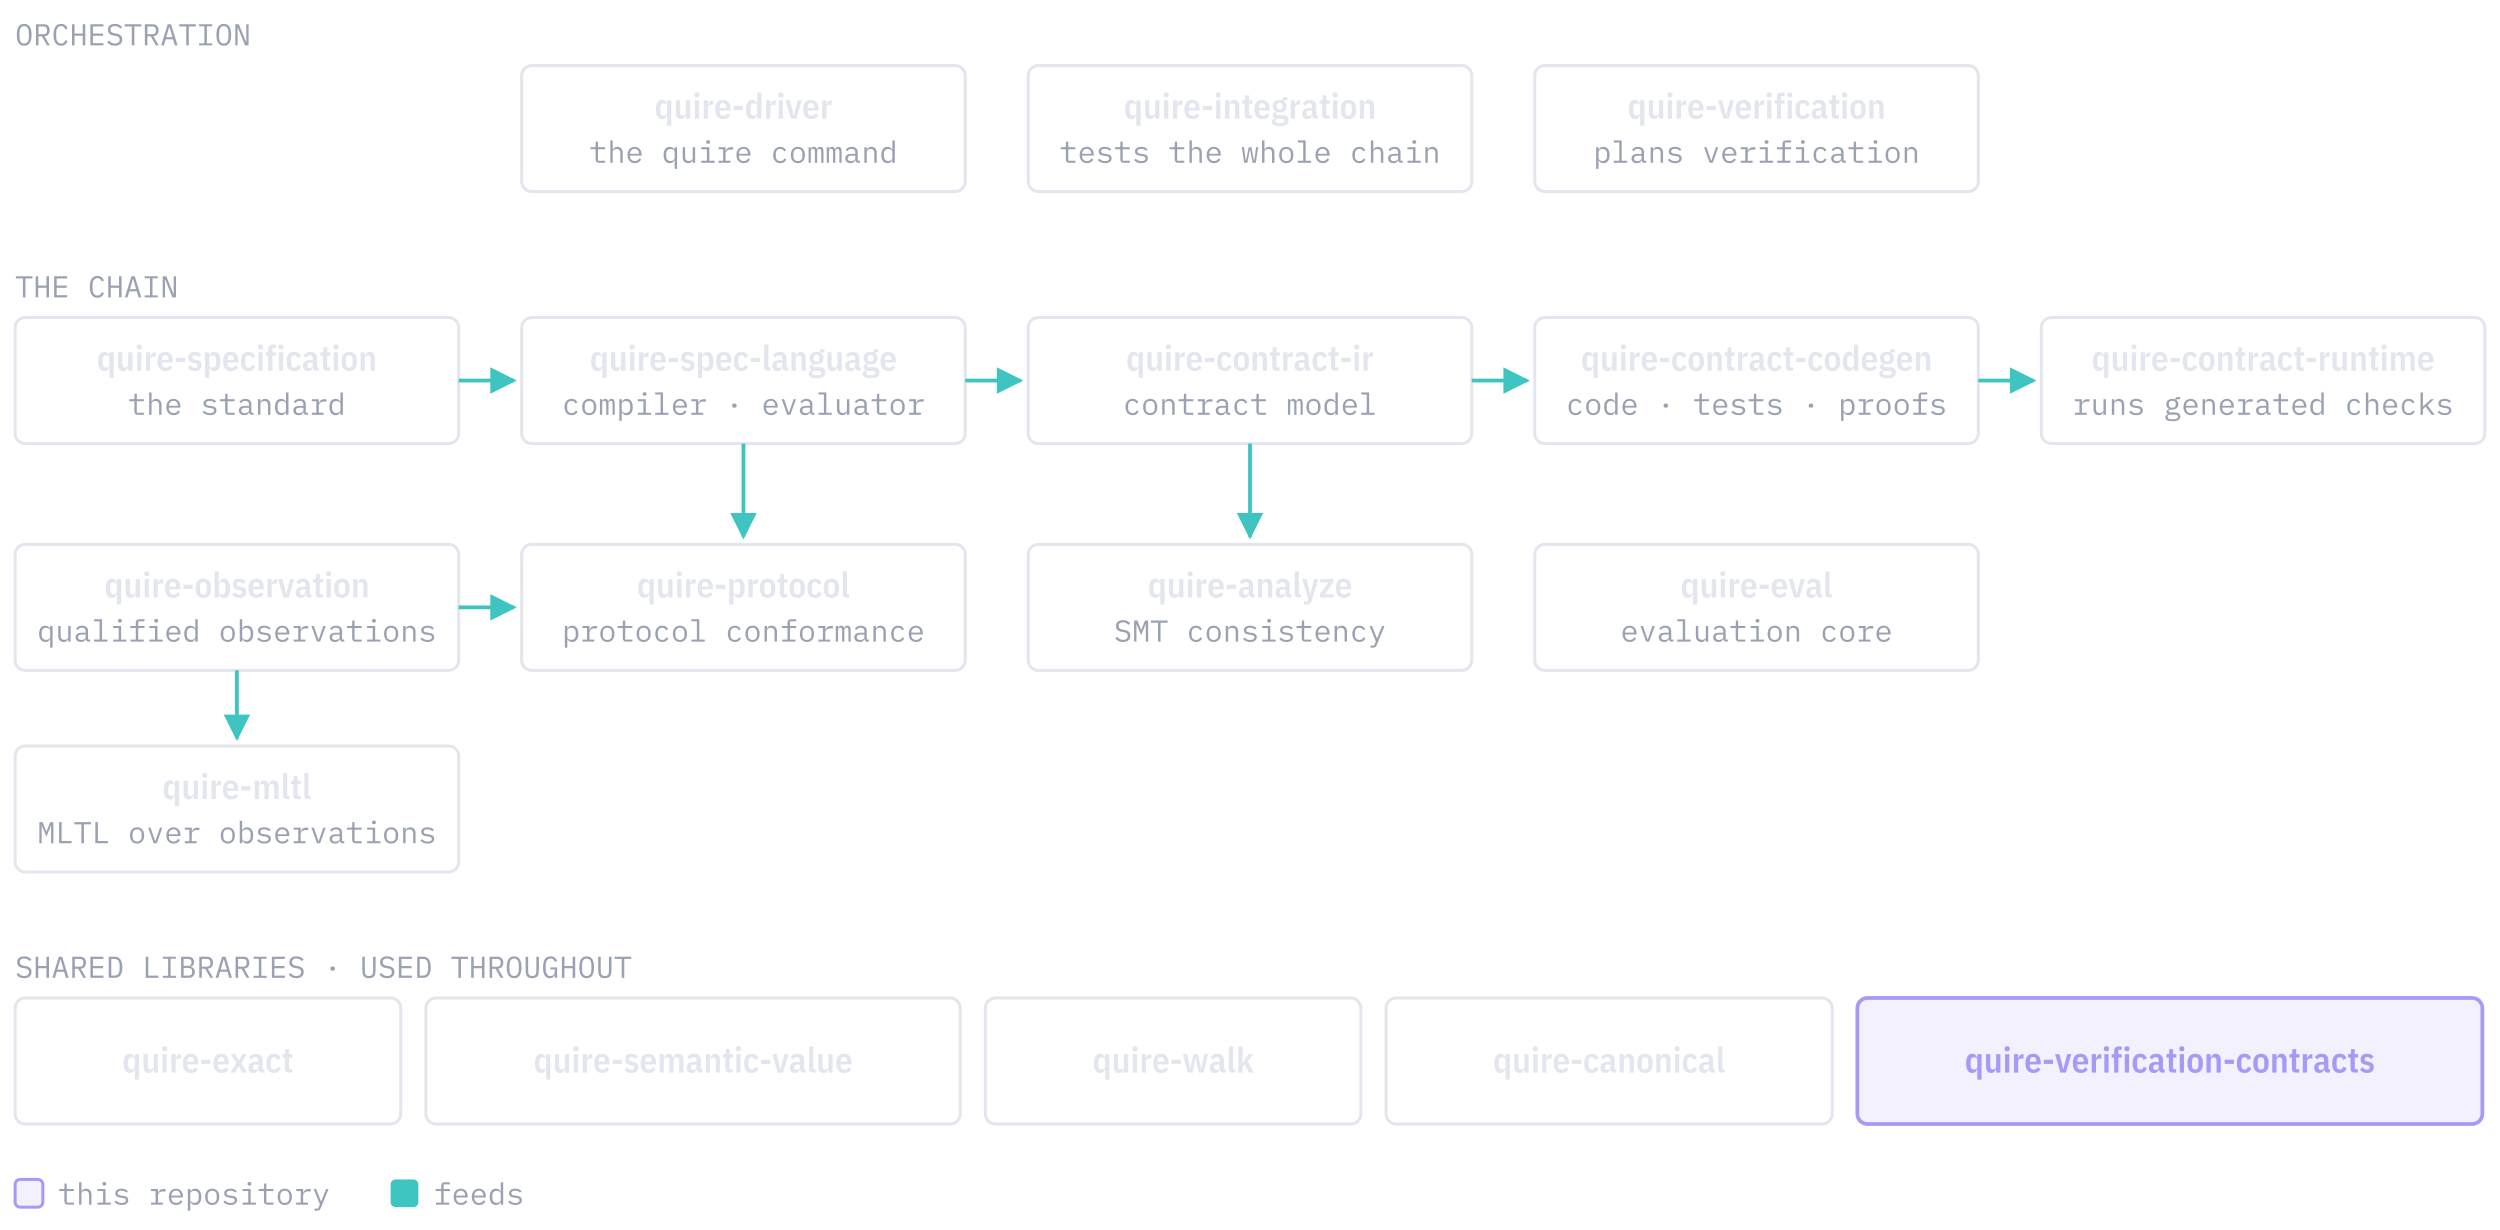
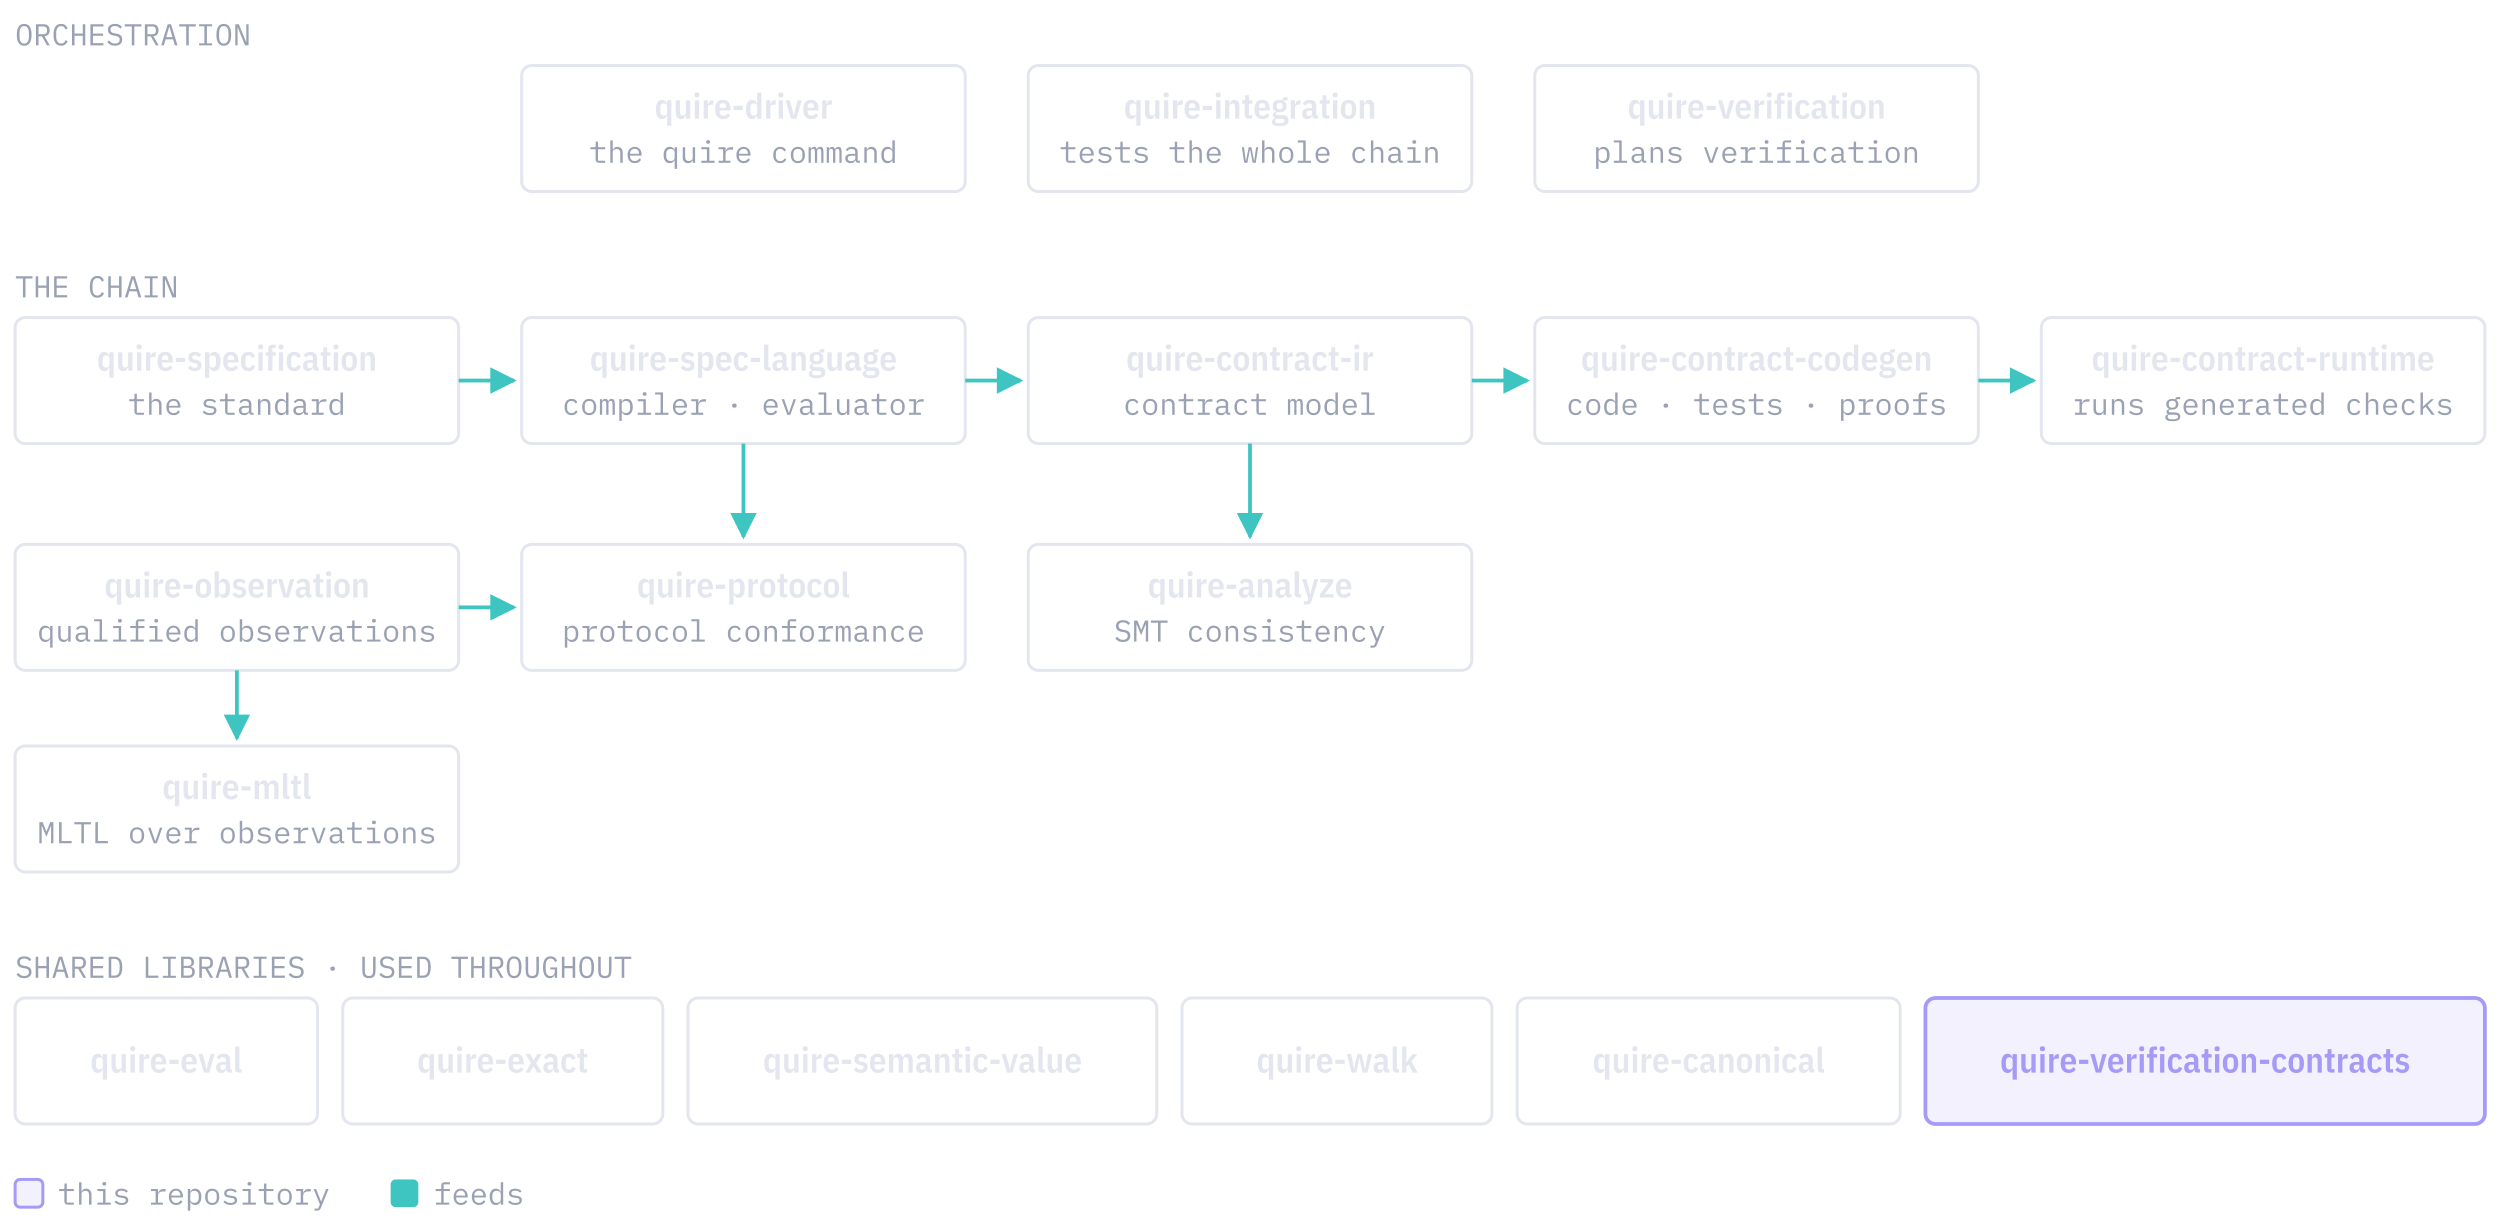
- <svg xmlns="http://www.w3.org/2000/svg" width="992" height="488" viewBox="-6 -6 992 488" role="img" aria-label="The Quire repositories. The main chain runs from the standard, quire-specification, to the compiler, quire-spec-language, then quire-contract-ir, quire-contract-codegen and quire-contract-runtime. quire-spec-language also feeds quire-protocol, and quire-contract-ir feeds quire-analyze. quire-observation feeds quire-protocol and quire-mltl. quire-eval is the evaluation core. Above the chain, quire-driver runs it, quire-integration tests it and quire-verification plans verification. Below it, shared libraries used throughout: quire-exact, quire-semantic-value, quire-walk, quire-canonical and quire-verification-contracts.">
+ <svg xmlns="http://www.w3.org/2000/svg" width="992" height="488" viewBox="-6 -6 992 488" role="img" aria-label="The Quire repositories. The main chain runs from the standard, quire-specification, to the compiler, quire-spec-language, then quire-contract-ir, quire-contract-codegen and quire-contract-runtime. quire-spec-language also feeds quire-protocol, and quire-contract-ir feeds quire-analyze. quire-observation feeds quire-protocol and quire-mltl. Above the chain, quire-driver runs it, quire-integration tests it and quire-verification plans verification. Below it, shared libraries used throughout: quire-eval, quire-exact, quire-semantic-value, quire-walk, quire-canonical and quire-verification-contracts.">
  <defs>
    <path id="mono_A" d="M481 0 422 199H177L118 0H31L245 698H356L570 0ZM304 609H295L197 272H402Z" />
    <path id="mono_B" d="M88 698H325Q415 698 466 649Q517 600 517 518Q517 455 486 419Q456 383 408 368V365Q467 351 505 312Q543 274 543 201Q543 159 529 122Q515 85 490 58Q464 31 430 16Q395 0 355 0H88ZM330 73Q388 73 421 99Q454 125 454 179V220Q454 273 421 300Q388 326 330 326H172V73ZM316 395Q369 395 399 418Q429 442 429 490V529Q429 577 399 601Q369 625 316 625H172V395Z" />
    <path id="mono_C" d="M323 -12Q195 -12 132 81Q70 174 70 349Q70 524 132 617Q195 710 323 710Q371 710 406 697Q441 684 466 662Q491 640 508 612Q525 585 538 557L466 524Q457 547 445 568Q433 588 416 604Q400 619 378 628Q355 637 323 637Q240 637 200 574Q159 511 159 406V292Q159 187 200 124Q240 61 323 61Q355 61 378 70Q400 79 416 94Q433 110 445 130Q457 151 466 174L538 141Q525 112 508 85Q491 58 466 36Q441 14 406 1Q371 -12 323 -12Z" />
    <path id="mono_D" d="M95 698H290Q418 698 481 610Q544 522 544 349Q544 176 481 88Q418 0 290 0H95ZM286 73Q370 73 412 131Q455 189 455 295V403Q455 509 412 567Q370 625 286 625H179V73Z" />
    <path id="mono_E" d="M90 0V698H520V625H174V390H508V317H174V73H520V0Z" />
    <path id="mono_G" d="M444 93H439Q430 73 418 54Q406 35 388 20Q369 6 343 -3Q317 -12 281 -12Q167 -12 112 80Q56 172 56 344Q56 524 117 617Q178 710 305 710Q354 710 390 697Q426 684 452 662Q477 640 494 612Q511 585 522 557L450 524Q441 547 430 568Q418 588 402 604Q385 619 362 628Q339 637 308 637Q224 637 184 574Q145 511 145 406V298Q145 245 153 202Q161 158 180 126Q198 94 228 76Q257 59 300 59Q368 59 406 100Q444 141 444 206V278H297V345H522V0H444Z" />
    <path id="mono_H" d="M436 317H164V0H80V698H164V390H436V698H520V0H436Z" />
    <path id="mono_I" d="M84 0V67H258V631H84V698H516V631H342V67H516V0Z" />
    <path id="mono_L" d="M120 0V698H204V73H535V0Z" />
    <path id="mono_M" d="M455 350V571H447L300 212L153 571H145V350V0H68V698H176L299 390H305L428 698H532V0H455Z" />
    <path id="mono_N" d="M163 588H156V0H80V698H199L437 110H444V698H520V0H401Z" />
    <path id="mono_O" d="M300 -12Q236 -12 190 12Q144 37 114 83Q84 129 70 196Q56 263 56 349Q56 434 70 502Q84 569 114 615Q144 661 190 686Q236 710 300 710Q364 710 410 686Q456 661 486 615Q516 569 530 502Q544 434 544 349Q544 263 530 196Q516 129 486 83Q456 37 410 12Q364 -12 300 -12ZM300 61Q342 61 371 78Q400 94 419 124Q438 154 446 196Q455 239 455 292V406Q455 458 446 501Q438 544 419 574Q400 604 371 620Q342 637 300 637Q258 637 229 620Q200 604 181 574Q162 544 154 501Q145 458 145 406V292Q145 239 154 196Q162 154 181 124Q200 94 229 78Q258 61 300 61Z" />
    <path id="mono_R" d="M174 0H90V698H344Q441 698 492 645Q543 592 543 497Q543 412 499 361Q455 310 371 302L549 0H455L285 298H174ZM342 369Q395 369 424 396Q454 422 454 471V523Q454 572 424 598Q395 625 342 625H174V369Z" />
    <path id="mono_S" d="M298 -12Q204 -12 144 22Q84 57 45 111L106 161Q147 110 192 85Q238 60 301 60Q377 60 417 95Q457 130 457 193Q457 244 428 272Q399 301 327 313L249 326Q198 335 164 353Q129 371 108 396Q87 422 78 452Q69 483 69 516Q69 612 132 661Q195 710 302 710Q386 710 444 682Q501 654 536 603L477 552Q448 590 407 614Q366 638 301 638Q230 638 192 608Q154 578 154 518Q154 471 182 442Q211 412 285 399L360 386Q411 377 446 359Q481 341 502 316Q524 291 533 260Q542 229 542 195Q542 98 478 43Q415 -12 298 -12Z" />
    <path id="mono_T" d="M342 625V0H258V625H25V698H575V625Z" />
    <path id="mono_U" d="M164 698V279Q164 228 167 188Q170 148 183 120Q196 91 224 76Q251 61 300 61Q349 61 376 76Q404 91 417 120Q430 148 433 188Q436 228 436 279V698H520V299Q520 221 512 163Q505 105 482 66Q458 27 414 8Q371 -12 300 -12Q229 -12 186 8Q142 27 118 66Q95 105 88 163Q80 221 80 299V698Z" />
    <path id="mono_a" d="M495 0Q448 0 428 24Q408 48 403 84H398Q381 39 344 14Q306 -12 243 -12Q162 -12 114 30Q66 72 66 145Q66 217 118 256Q171 295 288 295H398V346Q398 403 366 432Q334 460 275 460Q223 460 190 440Q157 419 137 384L83 424Q93 444 110 463Q127 482 152 496Q177 511 209 520Q241 528 280 528Q371 528 424 482Q478 436 478 354V70H550V0ZM257 55Q288 55 314 62Q339 70 358 82Q377 95 388 112Q398 130 398 150V235H288Q216 235 183 215Q150 195 150 157V136Q150 96 178 76Q207 55 257 55Z" />
    <path id="mono_b" d="M95 740H175V432H179Q229 528 338 528Q433 528 486 457Q540 386 540 258Q540 130 486 59Q433 -12 338 -12Q229 -12 179 84H175V0H95ZM307 59Q377 59 416 102Q454 144 454 214V302Q454 372 416 414Q377 457 307 457Q280 457 256 450Q232 443 214 430Q196 416 186 396Q175 377 175 351V165Q175 139 186 120Q196 100 214 86Q232 73 256 66Q280 59 307 59Z" />
    <path id="mono_c" d="M318 -12Q262 -12 218 8Q175 27 145 62Q115 97 100 147Q84 197 84 258Q84 319 100 369Q116 419 146 454Q176 490 219 509Q262 528 317 528Q392 528 439 495Q486 462 508 409L444 375Q430 415 398 437Q365 459 317 459Q282 459 254 448Q227 436 208 415Q189 394 180 365Q170 336 170 302V214Q170 180 180 151Q189 122 208 101Q227 80 255 68Q283 57 319 57Q371 57 405 81Q439 105 459 147L516 108Q493 56 444 22Q396 -12 318 -12Z" />
    <path id="mono_d" d="M425 84H421Q371 -12 262 -12Q167 -12 114 59Q60 130 60 258Q60 386 114 457Q167 528 262 528Q371 528 421 432H425V740H505V0H425ZM293 59Q320 59 344 66Q368 73 386 86Q404 100 414 120Q425 139 425 165V351Q425 377 414 396Q404 416 386 430Q368 443 344 450Q320 457 293 457Q223 457 184 414Q146 372 146 302V214Q146 144 184 102Q223 59 293 59Z" />
    <path id="mono_e" d="M309 -12Q253 -12 208 7Q164 26 132 62Q101 97 84 146Q67 196 67 257Q67 319 84 369Q102 419 133 454Q164 490 208 509Q251 528 304 528Q356 528 398 509Q441 490 471 456Q501 423 517 377Q533 331 533 276V238H151V214Q151 180 162 151Q173 122 194 101Q214 80 244 68Q273 57 309 57Q361 57 399 81Q437 105 457 147L516 107Q493 55 440 22Q386 -12 309 -12ZM304 462Q271 462 243 450Q215 438 194 417Q174 396 162 368Q151 339 151 305V298H447V309Q447 343 436 371Q426 399 408 420Q389 440 362 451Q336 462 304 462Z" />
    <path id="mono_f" d="M83 68H257V448H73V516H257V622Q257 674 284 707Q312 740 371 740H544V672H337V516H544V448H337V68H521V0H83Z" />
    <path id="mono_g" d="M561 -59Q561 -137 496 -174Q431 -212 301 -212Q176 -212 122 -179Q67 -146 67 -84Q67 -42 89 -19Q111 4 151 15V27Q129 38 117 55Q105 72 105 98Q105 138 132 158Q158 178 198 188V192Q150 213 124 254Q97 295 97 350Q97 389 111 422Q125 455 152 478Q178 502 215 515Q252 528 297 528Q355 528 399 507V516Q399 546 413 566Q427 586 461 586H556V516H440V481Q468 457 483 424Q498 391 498 350Q498 311 484 278Q469 245 443 222Q417 198 380 185Q342 172 297 172Q284 172 272 173Q260 174 248 176Q236 174 223 170Q210 165 199 158Q188 150 181 140Q174 130 174 117Q174 94 197 86Q220 79 257 79H371Q471 79 516 42Q561 4 561 -59ZM486 -63Q486 -32 461 -14Q436 5 374 5H195Q143 -16 143 -65Q143 -99 170 -124Q197 -148 260 -148H338Q408 -148 447 -126Q486 -105 486 -63ZM297 234Q357 234 386 262Q414 290 414 336V365Q414 411 386 438Q357 466 297 466Q237 466 209 438Q181 411 181 365V336Q181 290 209 262Q237 234 297 234Z" />
    <path id="mono_h" d="M98 740H178V432H182Q190 451 202 468Q214 486 232 499Q249 512 273 520Q297 528 329 528Q410 528 459 476Q508 425 508 331V0H428V317Q428 388 397 422Q366 457 306 457Q282 457 259 451Q236 445 218 433Q200 421 189 402Q178 383 178 358V0H98Z" />
    <path id="mono_i" d="M332 630Q297 630 283 644Q269 659 269 681V697Q269 719 283 734Q297 748 332 748Q367 748 381 734Q395 719 395 697V681Q395 659 381 644Q367 630 332 630ZM106 68H292V448H106V516H372V68H546V0H106Z" />
    <path id="mono_k" d="M105 740H185V273H189L279 358L451 516H549L335 314L574 0H475L274 268L185 187V0H105Z" />
    <path id="mono_l" d="M80 68H260V672H80V740H340V68H520V0H80Z" />
    <path id="mono_m" d="M54 0V516H128V456H132Q144 486 166 507Q188 528 231 528Q276 528 298 506Q320 483 325 447H328Q342 482 368 505Q394 528 440 528Q503 528 524 484Q546 440 546 358V0H472V345Q472 411 458 436Q445 462 409 462Q377 462 357 442Q337 421 337 379V0H263V345Q263 411 250 436Q236 462 201 462Q169 462 148 442Q128 421 128 379V0Z" />
    <path id="mono_n" d="M98 0V516H178V432H182Q190 451 202 468Q214 486 232 499Q249 512 273 520Q297 528 329 528Q410 528 459 476Q508 425 508 331V0H428V317Q428 388 397 422Q366 457 306 457Q282 457 259 451Q236 445 218 433Q200 421 189 402Q178 383 178 358V0Z" />
    <path id="mono_o" d="M300 -12Q246 -12 202 7Q159 26 128 62Q98 97 82 146Q66 196 66 258Q66 319 82 369Q98 419 128 454Q159 490 202 509Q246 528 300 528Q354 528 398 509Q441 490 472 454Q502 419 518 369Q534 319 534 258Q534 196 518 146Q502 97 472 62Q441 26 398 7Q354 -12 300 -12ZM300 57Q367 57 408 97Q449 137 449 221V295Q449 379 408 419Q367 459 300 459Q233 459 192 419Q151 379 151 295V221Q151 137 192 97Q233 57 300 57Z" />
    <path id="mono_p" d="M95 516H175V432H179Q229 528 338 528Q433 528 486 457Q540 386 540 258Q540 130 486 59Q433 -12 338 -12Q229 -12 179 84H175V-200H95ZM307 59Q377 59 416 102Q454 144 454 214V302Q454 372 416 414Q377 457 307 457Q280 457 256 450Q232 443 214 430Q196 416 186 396Q175 377 175 351V165Q175 139 186 120Q196 100 214 86Q232 73 256 66Q280 59 307 59Z" />
    <path id="mono_periodcentered" d="M300 235Q259 235 242 252Q226 269 226 295V313Q226 339 242 356Q259 373 300 373Q341 373 358 356Q374 339 374 313V295Q374 269 358 252Q341 235 300 235Z" />
    <path id="mono_q" d="M425 84H421Q371 -12 262 -12Q167 -12 114 59Q60 130 60 258Q60 386 114 457Q167 528 262 528Q371 528 421 432H425V516H505V-200H425ZM293 59Q320 59 344 66Q368 73 386 86Q404 100 414 120Q425 139 425 165V351Q425 377 414 396Q404 416 386 430Q368 443 344 450Q320 457 293 457Q223 457 184 414Q146 372 146 302V214Q146 144 184 102Q223 59 293 59Z" />
    <path id="mono_r" d="M77 68H228V448H77V516H308V386H313Q329 447 374 482Q418 516 487 516H559V436H462Q393 436 350 396Q308 356 308 291V68H469V0H77Z" />
    <path id="mono_s" d="M306 -12Q225 -12 166 16Q108 43 67 89L121 136Q158 97 202 76Q246 55 308 55Q368 55 406 76Q445 98 445 144Q445 164 438 178Q430 191 417 199Q404 207 388 212Q372 216 354 219L273 231Q246 235 214 242Q183 249 157 264Q131 280 114 306Q96 332 96 374Q96 413 112 442Q127 470 155 490Q183 509 221 518Q259 528 304 528Q374 528 426 506Q477 484 514 445L462 396Q453 407 440 418Q426 430 406 440Q387 449 361 455Q335 461 301 461Q240 461 208 440Q175 419 175 379Q175 359 182 346Q190 332 203 324Q216 316 232 312Q249 307 266 304L347 292Q375 288 406 281Q437 274 463 258Q489 243 506 217Q524 191 524 149Q524 72 464 30Q405 -12 306 -12Z" />
    <path id="mono_t" d="M325 0Q266 0 238 33Q211 66 211 118V448H39V516H167Q193 516 204 526Q214 537 214 563V698H291V516H526V448H291V68H526V0Z" />
    <path id="mono_u" d="M422 84H418Q410 65 398 48Q386 30 368 17Q351 4 327 -4Q303 -12 271 -12Q190 -12 141 40Q92 91 92 185V516H172V199Q172 128 203 94Q234 59 294 59Q318 59 341 65Q364 71 382 83Q400 95 411 114Q422 132 422 158V516H502V0H422Z" />
    <path id="mono_v" d="M249 0 64 516H145L219 300L299 67H303L383 300L457 516H536L351 0Z" />
    <path id="mono_w" d="M30 516H101L160 70H169L257 516H345L433 70H442L501 516H570L491 0H387L305 432H297L213 0H109Z" />
    <path id="mono_y" d="M467 516H547L291 -113Q282 -135 271 -152Q260 -168 245 -178Q230 -189 209 -194Q188 -200 159 -200H83V-132H203L261 10L53 516H135L222 300L299 104H303L380 300Z" />
    <path id="title_a" d="M406 0Q325 0 321 89H309Q299 41 264 14Q229 -12 177 -12Q105 -12 69 28Q33 68 33 140Q33 222 84 262Q135 302 231 302H312V347Q312 393 292 415Q273 437 228 437Q191 437 166 420Q141 402 122 370L51 434Q80 479 124 506Q169 534 238 534Q433 534 433 350V97H479V0ZM223 77Q260 77 286 98Q312 120 312 158V227H239Q155 227 155 162V140Q155 107 173 92Q191 77 223 77Z" />
    <path id="title_b" d="M66 740H187V436H201Q212 480 246 507Q279 534 324 534Q416 534 460 464Q504 395 504 261Q504 127 460 58Q416 -12 324 -12Q279 -12 246 15Q212 42 201 86H187V0H66ZM278 88Q325 88 351 117Q377 146 377 199V323Q377 376 351 405Q325 434 278 434Q237 434 212 414Q187 393 187 356V166Q187 129 212 108Q237 88 278 88Z" />
    <path id="title_c" d="M251 -12Q145 -12 90 54Q34 120 34 261Q34 402 90 468Q145 534 251 534Q328 534 374 499Q419 464 439 403L340 359Q332 397 312 416Q291 436 251 436Q161 436 161 328V194Q161 86 251 86Q293 86 315 106Q337 126 348 168L442 123Q396 -12 251 -12Z" />
    <path id="title_d" d="M357 86H343Q332 42 298 15Q265 -12 220 -12Q128 -12 84 58Q40 127 40 261Q40 395 84 464Q128 534 220 534Q265 534 298 507Q332 480 343 436H357V740H478V0H357ZM266 88Q307 88 332 108Q357 129 357 166V356Q357 393 332 414Q307 434 266 434Q219 434 193 405Q167 376 167 323V199Q167 146 193 117Q219 88 266 88Z" />
    <path id="title_e" d="M263 -12Q212 -12 170 4Q127 21 97 54Q67 88 50 140Q34 191 34 261Q34 402 90 468Q147 534 252 534Q357 534 414 468Q470 402 470 261V232H161V198Q161 146 190 116Q219 86 270 86Q313 86 342 104Q372 123 393 158L459 89Q430 43 381 16Q332 -12 263 -12ZM252 441Q161 441 161 333V307H343V333Q343 441 252 441Z" />
    <path id="title_f" d="M91 425H22V522H91V603Q91 674 122 707Q154 740 220 740H308V643H212V522H308V425H212V0H91Z" />
    <path id="title_g" d="M493 -46Q493 -87 480 -118Q468 -149 439 -170Q410 -191 362 -202Q314 -212 244 -212Q182 -212 140 -204Q98 -195 72 -179Q46 -163 35 -140Q24 -117 24 -88Q24 -48 46 -25Q68 -2 109 4V23Q77 31 62 53Q46 75 46 107Q46 139 68 160Q90 182 132 190V203Q47 245 47 357Q47 442 95 488Q143 534 244 534Q289 534 326 520V539Q326 610 394 610H467V516H366V496Q403 478 422 442Q441 407 441 357Q441 272 394 226Q346 181 244 181Q203 181 168 189Q154 183 147 170Q140 157 140 141Q140 121 153 111Q166 101 196 101H329Q418 101 456 63Q493 25 493 -46ZM380 -60Q380 -33 362 -19Q344 -5 302 -5H141Q119 -24 119 -61Q119 -93 140 -110Q162 -127 216 -127H275Q332 -127 356 -110Q380 -94 380 -60ZM244 264Q327 264 327 346V369Q327 451 244 451Q161 451 161 369V346Q161 264 244 264Z" />
    <path id="title_hyphen" d="M50 245V365H312V245Z" />
    <path id="title_i" d="M126 604Q88 604 71 620Q54 637 54 665V685Q54 713 71 730Q88 746 126 746Q164 746 181 730Q198 713 198 685V665Q198 637 181 620Q164 604 126 604ZM66 522H187V0H66Z" />
    <path id="title_k" d="M66 740H187V395L179 287H193L254 383L358 522H495L332 317L504 0H368L248 239L187 163V0H66Z" />
    <path id="title_l" d="M184 0Q121 0 94 28Q66 56 66 116V740H187V97H247V0Z" />
    <path id="title_m" d="M66 0V522H187V435H201Q232 534 324 534Q422 534 451 431H463Q480 484 516 509Q551 534 602 534Q668 534 705 486Q742 439 742 351V0H621V330Q621 432 548 432Q513 432 488 410Q464 389 464 350V0H343V330Q343 384 325 408Q307 432 271 432Q236 432 212 410Q187 389 187 350V0Z" />
    <path id="title_n" d="M66 0V522H187V435H201Q232 534 326 534Q396 534 434 486Q472 439 472 351V0H351V330Q351 432 275 432Q238 432 212 410Q187 389 187 350V0Z" />
    <path id="title_o" d="M253 -12Q149 -12 92 54Q34 120 34 261Q34 402 92 468Q149 534 253 534Q357 534 414 468Q472 402 472 261Q472 120 414 54Q357 -12 253 -12ZM253 86Q345 86 345 194V328Q345 436 253 436Q161 436 161 328V194Q161 86 253 86Z" />
    <path id="title_p" d="M66 522H187V436H201Q212 480 246 507Q279 534 324 534Q416 534 460 464Q504 395 504 261Q504 127 460 58Q416 -12 324 -12Q279 -12 246 15Q212 42 201 86H187V-200H66ZM278 88Q325 88 351 117Q377 146 377 199V323Q377 376 351 405Q325 434 278 434Q237 434 212 414Q187 393 187 356V166Q187 129 212 108Q237 88 278 88Z" />
    <path id="title_q" d="M357 86H343Q332 42 298 15Q265 -12 220 -12Q128 -12 84 58Q40 127 40 261Q40 395 84 464Q128 534 220 534Q265 534 298 507Q332 480 343 436H357V522H478V-200H357ZM266 88Q307 88 332 108Q357 129 357 166V356Q357 393 332 414Q307 434 266 434Q219 434 193 405Q167 376 167 323V199Q167 146 193 117Q219 88 266 88Z" />
    <path id="title_r" d="M66 0V522H187V415H201Q210 467 238 494Q267 522 313 522H339V398H299Q242 398 214 380Q187 362 187 317V0Z" />
    <path id="title_s" d="M224 -12Q159 -12 110 12Q61 35 24 82L98 154Q123 119 154 101Q185 83 226 83Q302 83 302 147Q302 172 290 186Q277 201 247 206L198 215Q116 230 79 266Q42 302 42 371Q42 453 90 494Q138 534 226 534Q287 534 332 514Q376 494 409 455L338 384Q318 409 290 424Q261 439 226 439Q156 439 156 376Q156 350 170 336Q184 323 214 318L264 309Q346 294 382 258Q417 223 417 159Q417 78 367 33Q317 -12 224 -12Z" />
    <path id="title_t" d="M210 0Q147 0 119 28Q91 56 91 117V425H22V522H58Q84 522 94 534Q103 546 103 572V664H212V522H306V425H212V97H298V0Z" />
    <path id="title_u" d="M346 88H332Q302 -12 205 -12Q135 -12 98 36Q60 83 60 172V522H181V192Q181 89 257 89Q294 89 320 111Q346 133 346 172V522H467V0H346Z" />
    <path id="title_v" d="M162 0 8 522H130L205 244L234 103H248L277 244L352 522H469L315 0Z" />
    <path id="title_w" d="M16 522H135L186 278L211 110H223L253 278L311 522H433L492 278L522 110H534L559 278L612 522H724L597 0H461L400 254L377 409H364L340 254L279 0H143Z" />
    <path id="title_x" d="M15 0 173 267 17 522H149L242 354H255L348 522H472L318 264L478 0H345L249 176H236L138 0Z" />
    <path id="title_y" d="M353 522H474L275 -109Q258 -162 227 -181Q196 -200 140 -200H58V-103H161L182 -29L8 522H131L209 240L237 103H249L277 241Z" />
    <path id="title_z" d="M34 0V95L275 425H42V522H412V428L170 97H418V0Z" />
    <marker id="ah-model" viewBox="0 0 10 10" refX="9" refY="5" markerWidth="7" markerHeight="7" orient="auto-start-reverse">
      <path d="M0,0 L10,5 L0,10 z" fill="#3ec5c1" />
    </marker>
  </defs>
  <rect x="201" y="20" width="176" height="50" rx="4" stroke="#e3e6ee" stroke-width="1.2" fill="none" />
  <g fill="#e3e6ee" transform="translate(253.7,41.1) scale(0.014,-0.014)">
    <use href="#title_q" x="0" />
    <use href="#title_u" x="544" />
    <use href="#title_i" x="1077" />
    <use href="#title_r" x="1329" />
    <use href="#title_e" x="1686" />
    <use href="#title_hyphen" x="2191" />
    <use href="#title_d" x="2553" />
    <use href="#title_r" x="3097" />
    <use href="#title_i" x="3454" />
    <use href="#title_v" x="3706" />
    <use href="#title_e" x="4182" />
    <use href="#title_r" x="4687" />
  </g>
  <g fill="#9aa1b3" transform="translate(227.8,58.6) scale(0.012,-0.012)">
    <use href="#mono_t" x="0" />
    <use href="#mono_h" x="600" />
    <use href="#mono_e" x="1200" />
    <use href="#mono_q" x="2400" />
    <use href="#mono_u" x="3000" />
    <use href="#mono_i" x="3600" />
    <use href="#mono_r" x="4200" />
    <use href="#mono_e" x="4800" />
    <use href="#mono_c" x="6000" />
    <use href="#mono_o" x="6600" />
    <use href="#mono_m" x="7200" />
    <use href="#mono_m" x="7800" />
    <use href="#mono_a" x="8400" />
    <use href="#mono_n" x="9000" />
    <use href="#mono_d" x="9600" />
  </g>
  <rect x="402" y="20" width="176" height="50" rx="4" stroke="#e3e6ee" stroke-width="1.2" fill="none" />
  <g fill="#e3e6ee" transform="translate(439.9,41.1) scale(0.014,-0.014)">
    <use href="#title_q" x="0" />
    <use href="#title_u" x="544" />
    <use href="#title_i" x="1077" />
    <use href="#title_r" x="1329" />
    <use href="#title_e" x="1686" />
    <use href="#title_hyphen" x="2191" />
    <use href="#title_i" x="2553" />
    <use href="#title_n" x="2805" />
    <use href="#title_t" x="3337" />
    <use href="#title_e" x="3671" />
    <use href="#title_g" x="4176" />
    <use href="#title_r" x="4668" />
    <use href="#title_a" x="5025" />
    <use href="#title_t" x="5532" />
    <use href="#title_i" x="5866" />
    <use href="#title_o" x="6118" />
    <use href="#title_n" x="6624" />
  </g>
  <g fill="#9aa1b3" transform="translate(414.4,58.6) scale(0.012,-0.012)">
    <use href="#mono_t" x="0" />
    <use href="#mono_e" x="600" />
    <use href="#mono_s" x="1200" />
    <use href="#mono_t" x="1800" />
    <use href="#mono_s" x="2400" />
    <use href="#mono_t" x="3600" />
    <use href="#mono_h" x="4200" />
    <use href="#mono_e" x="4800" />
    <use href="#mono_w" x="6000" />
    <use href="#mono_h" x="6600" />
    <use href="#mono_o" x="7200" />
    <use href="#mono_l" x="7800" />
    <use href="#mono_e" x="8400" />
    <use href="#mono_c" x="9600" />
    <use href="#mono_h" x="10200" />
    <use href="#mono_a" x="10800" />
    <use href="#mono_i" x="11400" />
    <use href="#mono_n" x="12000" />
  </g>
  <rect x="603" y="20" width="176" height="50" rx="4" stroke="#e3e6ee" stroke-width="1.2" fill="none" />
  <g fill="#e3e6ee" transform="translate(639.8,41.1) scale(0.014,-0.014)">
    <use href="#title_q" x="0" />
    <use href="#title_u" x="544" />
    <use href="#title_i" x="1077" />
    <use href="#title_r" x="1329" />
    <use href="#title_e" x="1686" />
    <use href="#title_hyphen" x="2191" />
    <use href="#title_v" x="2553" />
    <use href="#title_e" x="3029" />
    <use href="#title_r" x="3534" />
    <use href="#title_i" x="3891" />
    <use href="#title_f" x="4143" />
    <use href="#title_i" x="4471" />
    <use href="#title_c" x="4723" />
    <use href="#title_a" x="5187" />
    <use href="#title_t" x="5694" />
    <use href="#title_i" x="6028" />
    <use href="#title_o" x="6280" />
    <use href="#title_n" x="6786" />
  </g>
  <g fill="#9aa1b3" transform="translate(626.2,58.6) scale(0.012,-0.012)">
    <use href="#mono_p" x="0" />
    <use href="#mono_l" x="600" />
    <use href="#mono_a" x="1200" />
    <use href="#mono_n" x="1800" />
    <use href="#mono_s" x="2400" />
    <use href="#mono_v" x="3600" />
    <use href="#mono_e" x="4200" />
    <use href="#mono_r" x="4800" />
    <use href="#mono_i" x="5400" />
    <use href="#mono_f" x="6000" />
    <use href="#mono_i" x="6600" />
    <use href="#mono_c" x="7200" />
    <use href="#mono_a" x="7800" />
    <use href="#mono_t" x="8400" />
    <use href="#mono_i" x="9000" />
    <use href="#mono_o" x="9600" />
    <use href="#mono_n" x="10200" />
  </g>
  <rect x="0" y="120" width="176" height="50" rx="4" stroke="#e3e6ee" stroke-width="1.2" fill="none" />
  <g fill="#e3e6ee" transform="translate(32.4,141.1) scale(0.014,-0.014)">
    <use href="#title_q" x="0" />
    <use href="#title_u" x="544" />
    <use href="#title_i" x="1077" />
    <use href="#title_r" x="1329" />
    <use href="#title_e" x="1686" />
    <use href="#title_hyphen" x="2191" />
    <use href="#title_s" x="2553" />
    <use href="#title_p" x="3002" />
    <use href="#title_e" x="3546" />
    <use href="#title_c" x="4051" />
    <use href="#title_i" x="4515" />
    <use href="#title_f" x="4767" />
    <use href="#title_i" x="5095" />
    <use href="#title_c" x="5347" />
    <use href="#title_a" x="5811" />
    <use href="#title_t" x="6318" />
    <use href="#title_i" x="6652" />
    <use href="#title_o" x="6904" />
    <use href="#title_n" x="7410" />
  </g>
  <g fill="#9aa1b3" transform="translate(44.8,158.6) scale(0.012,-0.012)">
    <use href="#mono_t" x="0" />
    <use href="#mono_h" x="600" />
    <use href="#mono_e" x="1200" />
    <use href="#mono_s" x="2400" />
    <use href="#mono_t" x="3000" />
    <use href="#mono_a" x="3600" />
    <use href="#mono_n" x="4200" />
    <use href="#mono_d" x="4800" />
    <use href="#mono_a" x="5400" />
    <use href="#mono_r" x="6000" />
    <use href="#mono_d" x="6600" />
  </g>
  <rect x="201" y="120" width="176" height="50" rx="4" stroke="#e3e6ee" stroke-width="1.2" fill="none" />
  <g fill="#e3e6ee" transform="translate(228,141.1) scale(0.014,-0.014)">
    <use href="#title_q" x="0" />
    <use href="#title_u" x="544" />
    <use href="#title_i" x="1077" />
    <use href="#title_r" x="1329" />
    <use href="#title_e" x="1686" />
    <use href="#title_hyphen" x="2191" />
    <use href="#title_s" x="2553" />
    <use href="#title_p" x="3002" />
    <use href="#title_e" x="3546" />
    <use href="#title_c" x="4051" />
    <use href="#title_hyphen" x="4515" />
    <use href="#title_l" x="4877" />
    <use href="#title_a" x="5145" />
    <use href="#title_n" x="5652" />
    <use href="#title_g" x="6184" />
    <use href="#title_u" x="6676" />
    <use href="#title_a" x="7209" />
    <use href="#title_g" x="7716" />
    <use href="#title_e" x="8208" />
  </g>
  <g fill="#9aa1b3" transform="translate(217,158.6) scale(0.012,-0.012)">
    <use href="#mono_c" x="0" />
    <use href="#mono_o" x="600" />
    <use href="#mono_m" x="1200" />
    <use href="#mono_p" x="1800" />
    <use href="#mono_i" x="2400" />
    <use href="#mono_l" x="3000" />
    <use href="#mono_e" x="3600" />
    <use href="#mono_r" x="4200" />
    <use href="#mono_periodcentered" x="5400" />
    <use href="#mono_e" x="6600" />
    <use href="#mono_v" x="7200" />
    <use href="#mono_a" x="7800" />
    <use href="#mono_l" x="8400" />
    <use href="#mono_u" x="9000" />
    <use href="#mono_a" x="9600" />
    <use href="#mono_t" x="10200" />
    <use href="#mono_o" x="10800" />
    <use href="#mono_r" x="11400" />
  </g>
  <rect x="402" y="120" width="176" height="50" rx="4" stroke="#e3e6ee" stroke-width="1.2" fill="none" />
  <g fill="#e3e6ee" transform="translate(440.8,141.1) scale(0.014,-0.014)">
    <use href="#title_q" x="0" />
    <use href="#title_u" x="544" />
    <use href="#title_i" x="1077" />
    <use href="#title_r" x="1329" />
    <use href="#title_e" x="1686" />
    <use href="#title_hyphen" x="2191" />
    <use href="#title_c" x="2553" />
    <use href="#title_o" x="3017" />
    <use href="#title_n" x="3523" />
    <use href="#title_t" x="4055" />
    <use href="#title_r" x="4389" />
    <use href="#title_a" x="4746" />
    <use href="#title_c" x="5253" />
    <use href="#title_t" x="5717" />
    <use href="#title_hyphen" x="6051" />
    <use href="#title_i" x="6413" />
    <use href="#title_r" x="6665" />
  </g>
  <g fill="#9aa1b3" transform="translate(439.6,158.6) scale(0.012,-0.012)">
    <use href="#mono_c" x="0" />
    <use href="#mono_o" x="600" />
    <use href="#mono_n" x="1200" />
    <use href="#mono_t" x="1800" />
    <use href="#mono_r" x="2400" />
    <use href="#mono_a" x="3000" />
    <use href="#mono_c" x="3600" />
    <use href="#mono_t" x="4200" />
    <use href="#mono_m" x="5400" />
    <use href="#mono_o" x="6000" />
    <use href="#mono_d" x="6600" />
    <use href="#mono_e" x="7200" />
    <use href="#mono_l" x="7800" />
  </g>
  <rect x="603" y="120" width="176" height="50" rx="4" stroke="#e3e6ee" stroke-width="1.2" fill="none" />
  <g fill="#e3e6ee" transform="translate(621.3,141.1) scale(0.014,-0.014)">
    <use href="#title_q" x="0" />
    <use href="#title_u" x="544" />
    <use href="#title_i" x="1077" />
    <use href="#title_r" x="1329" />
    <use href="#title_e" x="1686" />
    <use href="#title_hyphen" x="2191" />
    <use href="#title_c" x="2553" />
    <use href="#title_o" x="3017" />
    <use href="#title_n" x="3523" />
    <use href="#title_t" x="4055" />
    <use href="#title_r" x="4389" />
    <use href="#title_a" x="4746" />
    <use href="#title_c" x="5253" />
    <use href="#title_t" x="5717" />
    <use href="#title_hyphen" x="6051" />
    <use href="#title_c" x="6413" />
    <use href="#title_o" x="6877" />
    <use href="#title_d" x="7383" />
    <use href="#title_e" x="7927" />
    <use href="#title_g" x="8432" />
    <use href="#title_e" x="8924" />
    <use href="#title_n" x="9429" />
  </g>
  <g fill="#9aa1b3" transform="translate(615.4,158.6) scale(0.012,-0.012)">
    <use href="#mono_c" x="0" />
    <use href="#mono_o" x="600" />
    <use href="#mono_d" x="1200" />
    <use href="#mono_e" x="1800" />
    <use href="#mono_periodcentered" x="3000" />
    <use href="#mono_t" x="4200" />
    <use href="#mono_e" x="4800" />
    <use href="#mono_s" x="5400" />
    <use href="#mono_t" x="6000" />
    <use href="#mono_s" x="6600" />
    <use href="#mono_periodcentered" x="7800" />
    <use href="#mono_p" x="9000" />
    <use href="#mono_r" x="9600" />
    <use href="#mono_o" x="10200" />
    <use href="#mono_o" x="10800" />
    <use href="#mono_f" x="11400" />
    <use href="#mono_s" x="12000" />
  </g>
  <rect x="804" y="120" width="176" height="50" rx="4" stroke="#e3e6ee" stroke-width="1.2" fill="none" />
  <g fill="#e3e6ee" transform="translate(823.9,141.1) scale(0.014,-0.014)">
    <use href="#title_q" x="0" />
    <use href="#title_u" x="544" />
    <use href="#title_i" x="1077" />
    <use href="#title_r" x="1329" />
    <use href="#title_e" x="1686" />
    <use href="#title_hyphen" x="2191" />
    <use href="#title_c" x="2553" />
    <use href="#title_o" x="3017" />
    <use href="#title_n" x="3523" />
    <use href="#title_t" x="4055" />
    <use href="#title_r" x="4389" />
    <use href="#title_a" x="4746" />
    <use href="#title_c" x="5253" />
    <use href="#title_t" x="5717" />
    <use href="#title_hyphen" x="6051" />
    <use href="#title_r" x="6413" />
    <use href="#title_u" x="6770" />
    <use href="#title_n" x="7303" />
    <use href="#title_t" x="7835" />
    <use href="#title_i" x="8169" />
    <use href="#title_m" x="8421" />
    <use href="#title_e" x="9223" />
  </g>
  <g fill="#9aa1b3" transform="translate(816.4,158.6) scale(0.012,-0.012)">
    <use href="#mono_r" x="0" />
    <use href="#mono_u" x="600" />
    <use href="#mono_n" x="1200" />
    <use href="#mono_s" x="1800" />
    <use href="#mono_g" x="3000" />
    <use href="#mono_e" x="3600" />
    <use href="#mono_n" x="4200" />
    <use href="#mono_e" x="4800" />
    <use href="#mono_r" x="5400" />
    <use href="#mono_a" x="6000" />
    <use href="#mono_t" x="6600" />
    <use href="#mono_e" x="7200" />
    <use href="#mono_d" x="7800" />
    <use href="#mono_c" x="9000" />
    <use href="#mono_h" x="9600" />
    <use href="#mono_e" x="10200" />
    <use href="#mono_c" x="10800" />
    <use href="#mono_k" x="11400" />
    <use href="#mono_s" x="12000" />
  </g>
  <rect x="0" y="210" width="176" height="50" rx="4" stroke="#e3e6ee" stroke-width="1.2" fill="none" />
  <g fill="#e3e6ee" transform="translate(35.4,231.1) scale(0.014,-0.014)">
    <use href="#title_q" x="0" />
    <use href="#title_u" x="544" />
    <use href="#title_i" x="1077" />
    <use href="#title_r" x="1329" />
    <use href="#title_e" x="1686" />
    <use href="#title_hyphen" x="2191" />
    <use href="#title_o" x="2553" />
    <use href="#title_b" x="3059" />
    <use href="#title_s" x="3603" />
    <use href="#title_e" x="4052" />
    <use href="#title_r" x="4557" />
    <use href="#title_v" x="4914" />
    <use href="#title_a" x="5390" />
    <use href="#title_t" x="5897" />
    <use href="#title_i" x="6231" />
    <use href="#title_o" x="6483" />
    <use href="#title_n" x="6989" />
  </g>
  <g fill="#9aa1b3" transform="translate(8.8,248.6) scale(0.012,-0.012)">
    <use href="#mono_q" x="0" />
    <use href="#mono_u" x="600" />
    <use href="#mono_a" x="1200" />
    <use href="#mono_l" x="1800" />
    <use href="#mono_i" x="2400" />
    <use href="#mono_f" x="3000" />
    <use href="#mono_i" x="3600" />
    <use href="#mono_e" x="4200" />
    <use href="#mono_d" x="4800" />
    <use href="#mono_o" x="6000" />
    <use href="#mono_b" x="6600" />
    <use href="#mono_s" x="7200" />
    <use href="#mono_e" x="7800" />
    <use href="#mono_r" x="8400" />
    <use href="#mono_v" x="9000" />
    <use href="#mono_a" x="9600" />
    <use href="#mono_t" x="10200" />
    <use href="#mono_i" x="10800" />
    <use href="#mono_o" x="11400" />
    <use href="#mono_n" x="12000" />
    <use href="#mono_s" x="12600" />
  </g>
  <rect x="201" y="210" width="176" height="50" rx="4" stroke="#e3e6ee" stroke-width="1.2" fill="none" />
  <g fill="#e3e6ee" transform="translate(246.7,231.1) scale(0.014,-0.014)">
    <use href="#title_q" x="0" />
    <use href="#title_u" x="544" />
    <use href="#title_i" x="1077" />
    <use href="#title_r" x="1329" />
    <use href="#title_e" x="1686" />
    <use href="#title_hyphen" x="2191" />
    <use href="#title_p" x="2553" />
    <use href="#title_r" x="3097" />
    <use href="#title_o" x="3454" />
    <use href="#title_t" x="3960" />
    <use href="#title_o" x="4294" />
    <use href="#title_c" x="4800" />
    <use href="#title_o" x="5264" />
    <use href="#title_l" x="5770" />
  </g>
  <g fill="#9aa1b3" transform="translate(217,248.6) scale(0.012,-0.012)">
    <use href="#mono_p" x="0" />
    <use href="#mono_r" x="600" />
    <use href="#mono_o" x="1200" />
    <use href="#mono_t" x="1800" />
    <use href="#mono_o" x="2400" />
    <use href="#mono_c" x="3000" />
    <use href="#mono_o" x="3600" />
    <use href="#mono_l" x="4200" />
    <use href="#mono_c" x="5400" />
    <use href="#mono_o" x="6000" />
    <use href="#mono_n" x="6600" />
    <use href="#mono_f" x="7200" />
    <use href="#mono_o" x="7800" />
    <use href="#mono_r" x="8400" />
    <use href="#mono_m" x="9000" />
    <use href="#mono_a" x="9600" />
    <use href="#mono_n" x="10200" />
    <use href="#mono_c" x="10800" />
    <use href="#mono_e" x="11400" />
  </g>
-   <rect x="603" y="210" width="176" height="50" rx="4" stroke="#e3e6ee" stroke-width="1.2" fill="none" />
-   <g fill="#e3e6ee" transform="translate(660.8,231.1) scale(0.014,-0.014)">
-     <use href="#title_q" x="0" />
-     <use href="#title_u" x="544" />
-     <use href="#title_i" x="1077" />
-     <use href="#title_r" x="1329" />
-     <use href="#title_e" x="1686" />
-     <use href="#title_hyphen" x="2191" />
-     <use href="#title_e" x="2553" />
-     <use href="#title_v" x="3058" />
-     <use href="#title_a" x="3534" />
-     <use href="#title_l" x="4041" />
-   </g>
-   <g fill="#9aa1b3" transform="translate(637,248.6) scale(0.012,-0.012)">
-     <use href="#mono_e" x="0" />
-     <use href="#mono_v" x="600" />
-     <use href="#mono_a" x="1200" />
-     <use href="#mono_l" x="1800" />
-     <use href="#mono_u" x="2400" />
-     <use href="#mono_a" x="3000" />
-     <use href="#mono_t" x="3600" />
-     <use href="#mono_i" x="4200" />
-     <use href="#mono_o" x="4800" />
-     <use href="#mono_n" x="5400" />
-     <use href="#mono_c" x="6600" />
-     <use href="#mono_o" x="7200" />
-     <use href="#mono_r" x="7800" />
-     <use href="#mono_e" x="8400" />
-   </g>
  <rect x="402" y="210" width="176" height="50" rx="4" stroke="#e3e6ee" stroke-width="1.2" fill="none" />
  <g fill="#e3e6ee" transform="translate(449.4,231.1) scale(0.014,-0.014)">
    <use href="#title_q" x="0" />
    <use href="#title_u" x="544" />
    <use href="#title_i" x="1077" />
    <use href="#title_r" x="1329" />
    <use href="#title_e" x="1686" />
    <use href="#title_hyphen" x="2191" />
    <use href="#title_a" x="2553" />
    <use href="#title_n" x="3060" />
    <use href="#title_a" x="3592" />
    <use href="#title_l" x="4099" />
    <use href="#title_y" x="4367" />
    <use href="#title_z" x="4850" />
    <use href="#title_e" x="5302" />
  </g>
  <g fill="#9aa1b3" transform="translate(436,248.6) scale(0.012,-0.012)">
    <use href="#mono_S" x="0" />
    <use href="#mono_M" x="600" />
    <use href="#mono_T" x="1200" />
    <use href="#mono_c" x="2400" />
    <use href="#mono_o" x="3000" />
    <use href="#mono_n" x="3600" />
    <use href="#mono_s" x="4200" />
    <use href="#mono_i" x="4800" />
    <use href="#mono_s" x="5400" />
    <use href="#mono_t" x="6000" />
    <use href="#mono_e" x="6600" />
    <use href="#mono_n" x="7200" />
    <use href="#mono_c" x="7800" />
    <use href="#mono_y" x="8400" />
  </g>
  <rect x="0" y="290" width="176" height="50" rx="4" stroke="#e3e6ee" stroke-width="1.2" fill="none" />
  <g fill="#e3e6ee" transform="translate(58.4,311.1) scale(0.014,-0.014)">
    <use href="#title_q" x="0" />
    <use href="#title_u" x="544" />
    <use href="#title_i" x="1077" />
    <use href="#title_r" x="1329" />
    <use href="#title_e" x="1686" />
    <use href="#title_hyphen" x="2191" />
    <use href="#title_m" x="2553" />
    <use href="#title_l" x="3355" />
    <use href="#title_t" x="3623" />
    <use href="#title_l" x="3957" />
  </g>
  <g fill="#9aa1b3" transform="translate(8.8,328.6) scale(0.012,-0.012)">
    <use href="#mono_M" x="0" />
    <use href="#mono_L" x="600" />
    <use href="#mono_T" x="1200" />
    <use href="#mono_L" x="1800" />
    <use href="#mono_o" x="3000" />
    <use href="#mono_v" x="3600" />
    <use href="#mono_e" x="4200" />
    <use href="#mono_r" x="4800" />
    <use href="#mono_o" x="6000" />
    <use href="#mono_b" x="6600" />
    <use href="#mono_s" x="7200" />
    <use href="#mono_e" x="7800" />
    <use href="#mono_r" x="8400" />
    <use href="#mono_v" x="9000" />
    <use href="#mono_a" x="9600" />
    <use href="#mono_t" x="10200" />
    <use href="#mono_i" x="10800" />
    <use href="#mono_o" x="11400" />
    <use href="#mono_n" x="12000" />
    <use href="#mono_s" x="12600" />
  </g>
  <path d="M176,145 L198,145" fill="none" stroke="#3ec5c1" stroke-width="1.5" marker-end="url(#ah-model)" />
  <path d="M377,145 L399,145" fill="none" stroke="#3ec5c1" stroke-width="1.5" marker-end="url(#ah-model)" />
  <path d="M578,145 L600,145" fill="none" stroke="#3ec5c1" stroke-width="1.5" marker-end="url(#ah-model)" />
  <path d="M779,145 L801,145" fill="none" stroke="#3ec5c1" stroke-width="1.5" marker-end="url(#ah-model)" />
  <path d="M289,170 L289,207" fill="none" stroke="#3ec5c1" stroke-width="1.5" marker-end="url(#ah-model)" />
  <path d="M490,170 L490,207" fill="none" stroke="#3ec5c1" stroke-width="1.5" marker-end="url(#ah-model)" />
  <path d="M176,235 L198,235" fill="none" stroke="#3ec5c1" stroke-width="1.5" marker-end="url(#ah-model)" />
  <path d="M88,260 L88,287" fill="none" stroke="#3ec5c1" stroke-width="1.5" marker-end="url(#ah-model)" />
  <g fill="#9aa1b3" transform="translate(0,12) scale(0.012,-0.012)">
    <use href="#mono_O" x="0" />
    <use href="#mono_R" x="600" />
    <use href="#mono_C" x="1200" />
    <use href="#mono_H" x="1800" />
    <use href="#mono_E" x="2400" />
    <use href="#mono_S" x="3000" />
    <use href="#mono_T" x="3600" />
    <use href="#mono_R" x="4200" />
    <use href="#mono_A" x="4800" />
    <use href="#mono_T" x="5400" />
    <use href="#mono_I" x="6000" />
    <use href="#mono_O" x="6600" />
    <use href="#mono_N" x="7200" />
  </g>
  <g fill="#9aa1b3" transform="translate(0,112) scale(0.012,-0.012)">
    <use href="#mono_T" x="0" />
    <use href="#mono_H" x="600" />
    <use href="#mono_E" x="1200" />
    <use href="#mono_C" x="2400" />
    <use href="#mono_H" x="3000" />
    <use href="#mono_A" x="3600" />
    <use href="#mono_I" x="4200" />
    <use href="#mono_N" x="4800" />
  </g>
  <g fill="#9aa1b3" transform="translate(0,382) scale(0.012,-0.012)">
    <use href="#mono_S" x="0" />
    <use href="#mono_H" x="600" />
    <use href="#mono_A" x="1200" />
    <use href="#mono_R" x="1800" />
    <use href="#mono_E" x="2400" />
    <use href="#mono_D" x="3000" />
    <use href="#mono_L" x="4200" />
    <use href="#mono_I" x="4800" />
    <use href="#mono_B" x="5400" />
    <use href="#mono_R" x="6000" />
    <use href="#mono_A" x="6600" />
    <use href="#mono_R" x="7200" />
    <use href="#mono_I" x="7800" />
    <use href="#mono_E" x="8400" />
    <use href="#mono_S" x="9000" />
    <use href="#mono_periodcentered" x="10200" />
    <use href="#mono_U" x="11400" />
    <use href="#mono_S" x="12000" />
    <use href="#mono_E" x="12600" />
    <use href="#mono_D" x="13200" />
    <use href="#mono_T" x="14400" />
    <use href="#mono_H" x="15000" />
    <use href="#mono_R" x="15600" />
    <use href="#mono_O" x="16200" />
    <use href="#mono_U" x="16800" />
    <use href="#mono_G" x="17400" />
    <use href="#mono_H" x="18000" />
    <use href="#mono_O" x="18600" />
    <use href="#mono_U" x="19200" />
    <use href="#mono_T" x="19800" />
  </g>
-   <rect x="0" y="390" width="153" height="50" rx="4" stroke="#e3e6ee" stroke-width="1.2" fill="none" />
-   <g fill="#e3e6ee" transform="translate(42.5,419.6) scale(0.014,-0.014)">
+   <rect x="0" y="390" width="120" height="50" rx="4" stroke="#e3e6ee" stroke-width="1.2" fill="none" />
+   <g fill="#e3e6ee" transform="translate(29.8,419.6) scale(0.014,-0.014)">
+     <use href="#title_q" x="0" />
+     <use href="#title_u" x="544" />
+     <use href="#title_i" x="1077" />
+     <use href="#title_r" x="1329" />
+     <use href="#title_e" x="1686" />
+     <use href="#title_hyphen" x="2191" />
+     <use href="#title_e" x="2553" />
+     <use href="#title_v" x="3058" />
+     <use href="#title_a" x="3534" />
+     <use href="#title_l" x="4041" />
+   </g>
+   <rect x="130" y="390" width="127" height="50" rx="4" stroke="#e3e6ee" stroke-width="1.2" fill="none" />
+   <g fill="#e3e6ee" transform="translate(159.5,419.6) scale(0.014,-0.014)">
    <use href="#title_q" x="0" />
    <use href="#title_u" x="544" />
    <use href="#title_i" x="1077" />
    <use href="#title_r" x="1329" />
    <use href="#title_e" x="1686" />
    <use href="#title_hyphen" x="2191" />
    <use href="#title_e" x="2553" />
    <use href="#title_x" x="3058" />
    <use href="#title_a" x="3546" />
    <use href="#title_c" x="4053" />
    <use href="#title_t" x="4517" />
  </g>
-   <rect x="163" y="390" width="212" height="50" rx="4" stroke="#e3e6ee" stroke-width="1.2" fill="none" />
-   <g fill="#e3e6ee" transform="translate(205.7,419.6) scale(0.014,-0.014)">
+   <rect x="267" y="390" width="186" height="50" rx="4" stroke="#e3e6ee" stroke-width="1.2" fill="none" />
+   <g fill="#e3e6ee" transform="translate(296.7,419.6) scale(0.014,-0.014)">
    <use href="#title_q" x="0" />
    <use href="#title_u" x="544" />
    <use href="#title_i" x="1077" />
    <use href="#title_r" x="1329" />
    <use href="#title_e" x="1686" />
    <use href="#title_hyphen" x="2191" />
    <use href="#title_s" x="2553" />
    <use href="#title_e" x="3002" />
    <use href="#title_m" x="3507" />
    <use href="#title_a" x="4309" />
    <use href="#title_n" x="4816" />
    <use href="#title_t" x="5348" />
    <use href="#title_i" x="5682" />
    <use href="#title_c" x="5934" />
    <use href="#title_hyphen" x="6398" />
    <use href="#title_v" x="6760" />
    <use href="#title_a" x="7236" />
    <use href="#title_l" x="7743" />
    <use href="#title_u" x="8011" />
    <use href="#title_e" x="8544" />
  </g>
-   <rect x="385" y="390" width="149" height="50" rx="4" stroke="#e3e6ee" stroke-width="1.2" fill="none" />
-   <g fill="#e3e6ee" transform="translate(427.5,419.6) scale(0.014,-0.014)">
+   <rect x="463" y="390" width="123" height="50" rx="4" stroke="#e3e6ee" stroke-width="1.2" fill="none" />
+   <g fill="#e3e6ee" transform="translate(492.5,419.6) scale(0.014,-0.014)">
    <use href="#title_q" x="0" />
    <use href="#title_u" x="544" />
    <use href="#title_i" x="1077" />
    <use href="#title_r" x="1329" />
    <use href="#title_e" x="1686" />
    <use href="#title_hyphen" x="2191" />
    <use href="#title_w" x="2553" />
    <use href="#title_a" x="3292" />
    <use href="#title_l" x="3799" />
    <use href="#title_k" x="4067" />
  </g>
-   <rect x="544" y="390" width="177" height="50" rx="4" stroke="#e3e6ee" stroke-width="1.2" fill="none" />
-   <g fill="#e3e6ee" transform="translate(586.4,419.6) scale(0.014,-0.014)">
+   <rect x="596" y="390" width="152" height="50" rx="4" stroke="#e3e6ee" stroke-width="1.2" fill="none" />
+   <g fill="#e3e6ee" transform="translate(625.9,419.6) scale(0.014,-0.014)">
    <use href="#title_q" x="0" />
    <use href="#title_u" x="544" />
    <use href="#title_i" x="1077" />
    <use href="#title_r" x="1329" />
    <use href="#title_e" x="1686" />
    <use href="#title_hyphen" x="2191" />
    <use href="#title_c" x="2553" />
    <use href="#title_a" x="3017" />
    <use href="#title_n" x="3524" />
    <use href="#title_o" x="4056" />
    <use href="#title_n" x="4562" />
    <use href="#title_i" x="5094" />
    <use href="#title_c" x="5346" />
    <use href="#title_a" x="5810" />
    <use href="#title_l" x="6317" />
  </g>
-   <rect x="731" y="390" width="248" height="50" rx="4" stroke="#a59bf7" stroke-width="1.5" fill="#a59bf7" fill-opacity="0.14" />
-   <g fill="#a59bf7" transform="translate(773.6,419.6) scale(0.014,-0.014)">
+   <rect x="758" y="390" width="222" height="50" rx="4" stroke="#a59bf7" stroke-width="1.5" fill="#a59bf7" fill-opacity="0.14" />
+   <g fill="#a59bf7" transform="translate(787.6,419.6) scale(0.014,-0.014)">
    <use href="#title_q" x="0" />
    <use href="#title_u" x="544" />
    <use href="#title_i" x="1077" />
    <use href="#title_r" x="1329" />
    <use href="#title_e" x="1686" />
    <use href="#title_hyphen" x="2191" />
    <use href="#title_v" x="2553" />
    <use href="#title_e" x="3029" />
    <use href="#title_r" x="3534" />
    <use href="#title_i" x="3891" />
    <use href="#title_f" x="4143" />
    <use href="#title_i" x="4471" />
    <use href="#title_c" x="4723" />
    <use href="#title_a" x="5187" />
    <use href="#title_t" x="5694" />
    <use href="#title_i" x="6028" />
    <use href="#title_o" x="6280" />
    <use href="#title_n" x="6786" />
    <use href="#title_hyphen" x="7318" />
    <use href="#title_c" x="7680" />
    <use href="#title_o" x="8144" />
    <use href="#title_n" x="8650" />
    <use href="#title_t" x="9182" />
    <use href="#title_r" x="9516" />
    <use href="#title_a" x="9873" />
    <use href="#title_c" x="10380" />
    <use href="#title_t" x="10844" />
    <use href="#title_s" x="11178" />
  </g>
  <rect x="0" y="462" width="11" height="11" rx="2" stroke="#a59bf7" stroke-width="1.2" fill="#a59bf7" fill-opacity="0.14" />
  <g fill="#9aa1b3" transform="translate(17,472) scale(0.012,-0.012)">
    <use href="#mono_t" x="0" />
    <use href="#mono_h" x="600" />
    <use href="#mono_i" x="1200" />
    <use href="#mono_s" x="1800" />
    <use href="#mono_r" x="3000" />
    <use href="#mono_e" x="3600" />
    <use href="#mono_p" x="4200" />
    <use href="#mono_o" x="4800" />
    <use href="#mono_s" x="5400" />
    <use href="#mono_i" x="6000" />
    <use href="#mono_t" x="6600" />
    <use href="#mono_o" x="7200" />
    <use href="#mono_r" x="7800" />
    <use href="#mono_y" x="8400" />
  </g>
  <rect x="149" y="462" width="11" height="11" rx="2" fill="#3ec5c1" fill-opacity="1" />
  <g fill="#9aa1b3" transform="translate(166,472) scale(0.012,-0.012)">
    <use href="#mono_f" x="0" />
    <use href="#mono_e" x="600" />
    <use href="#mono_e" x="1200" />
    <use href="#mono_d" x="1800" />
    <use href="#mono_s" x="2400" />
  </g>
</svg>
